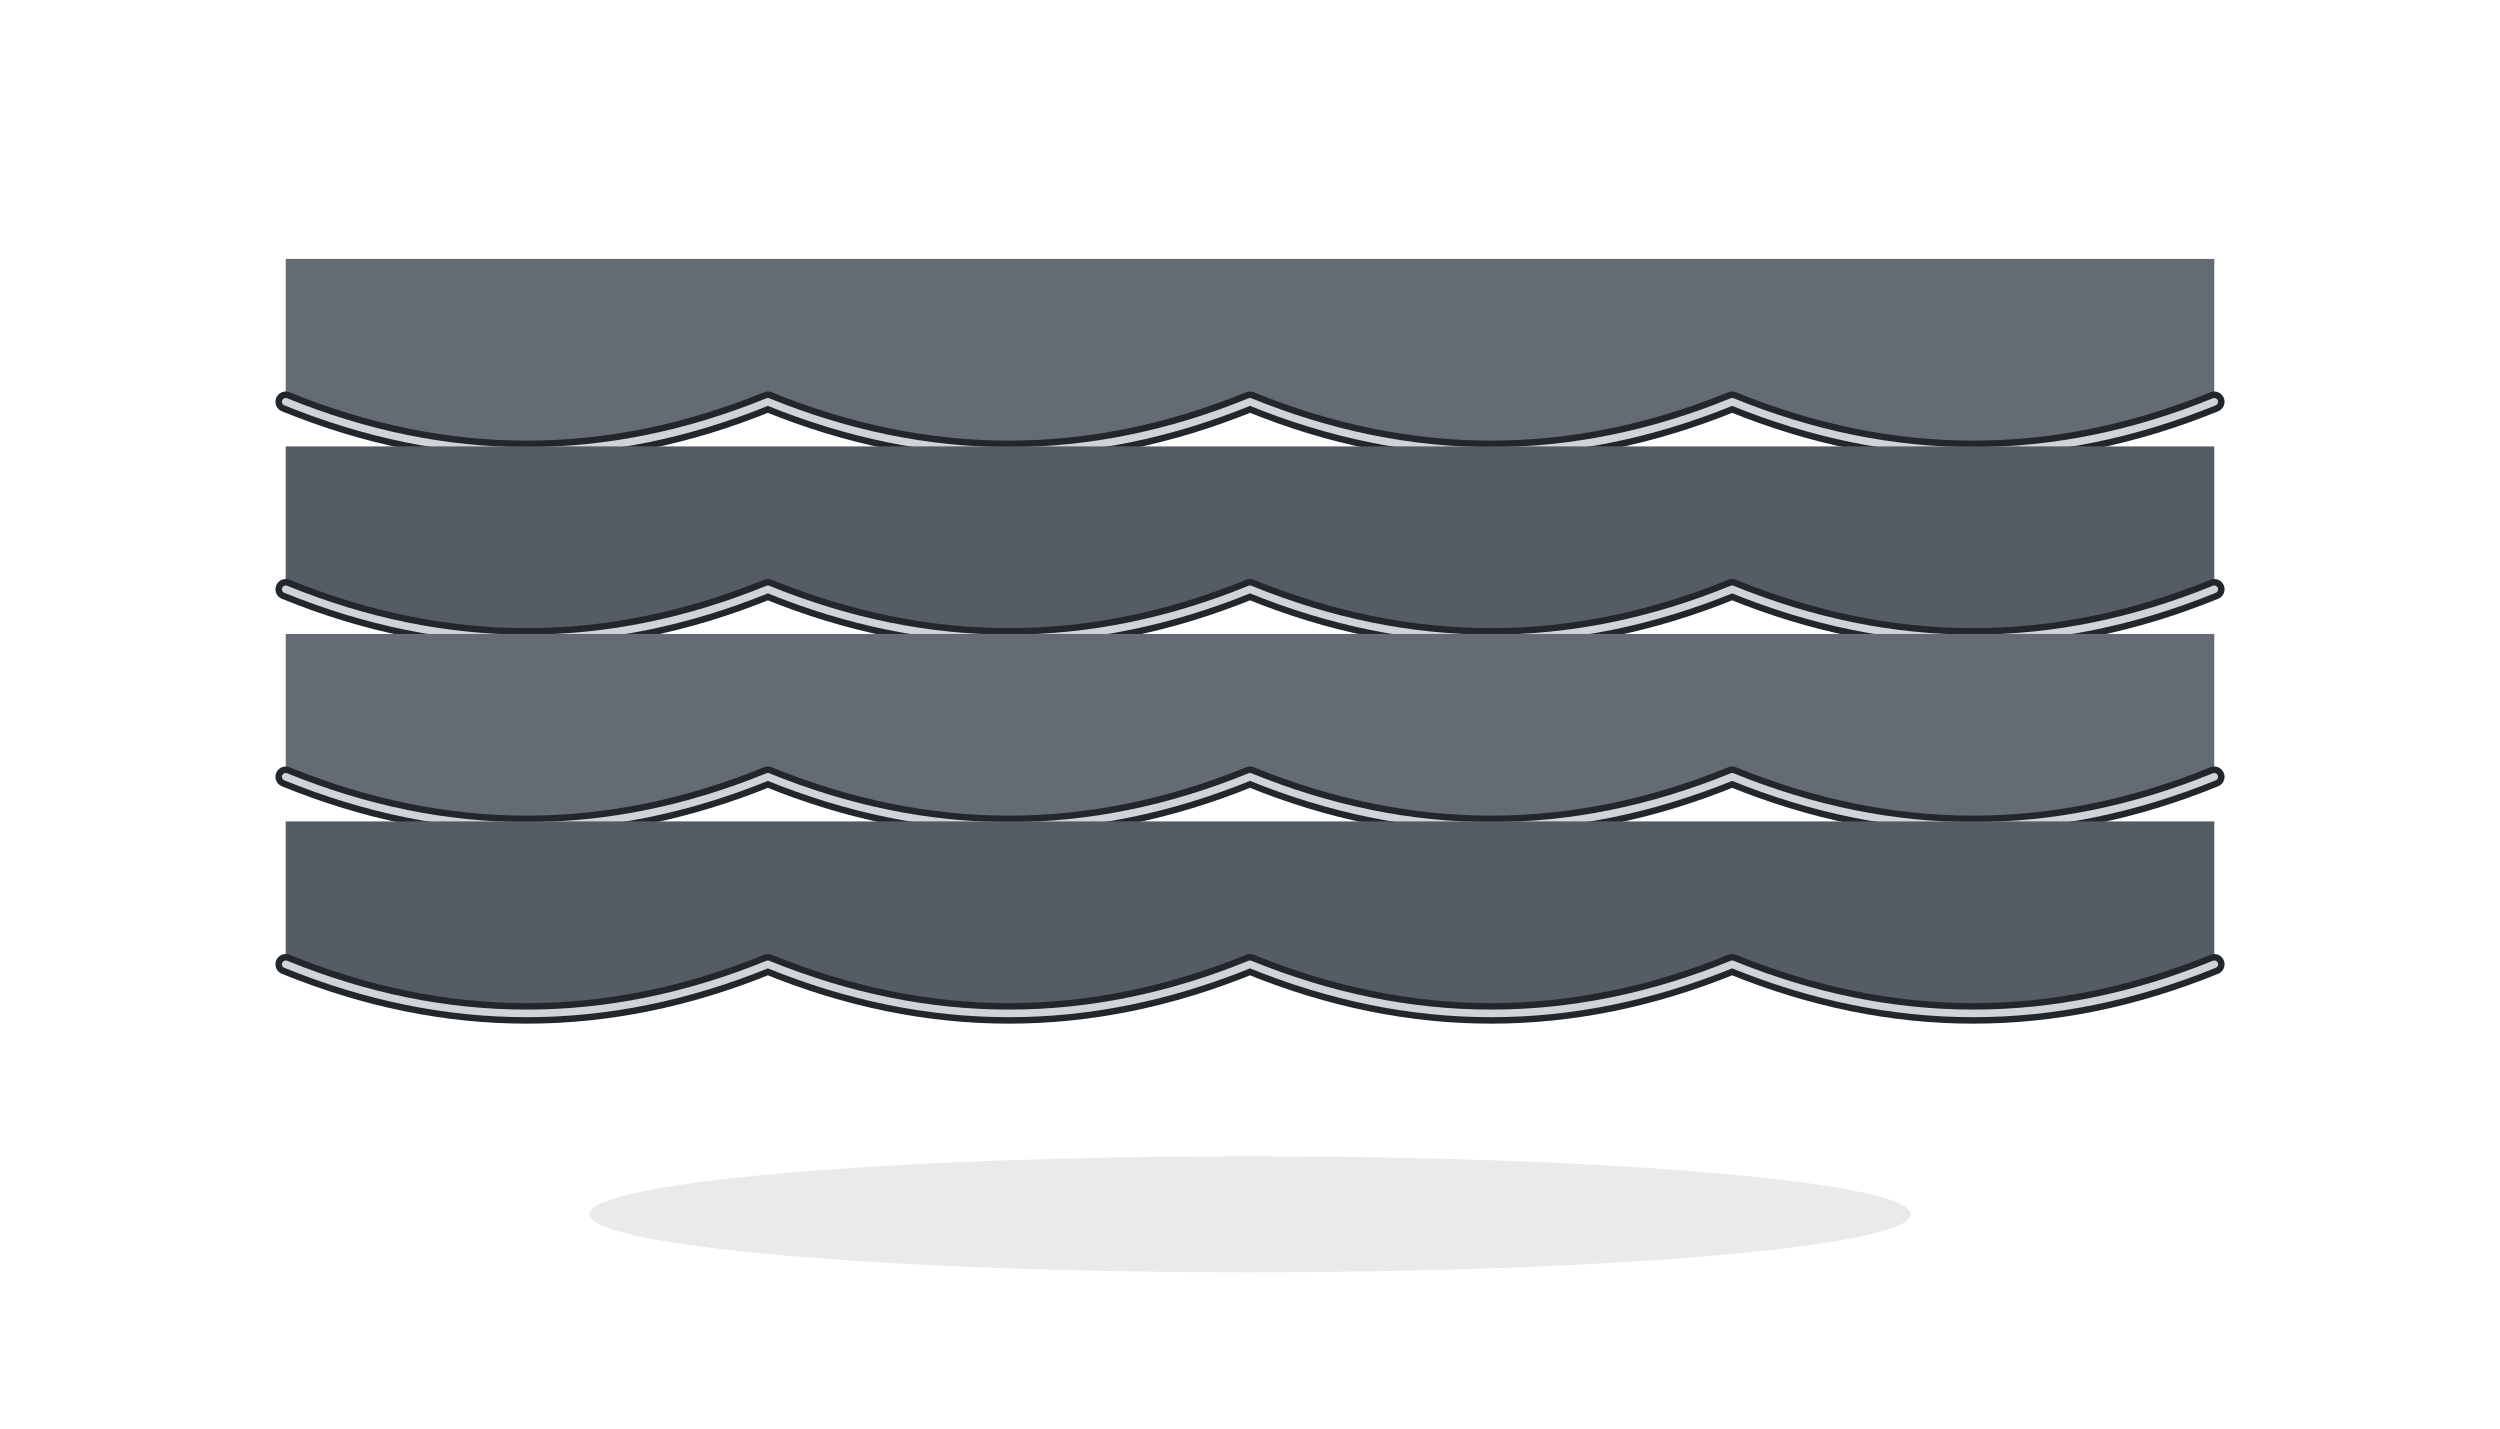
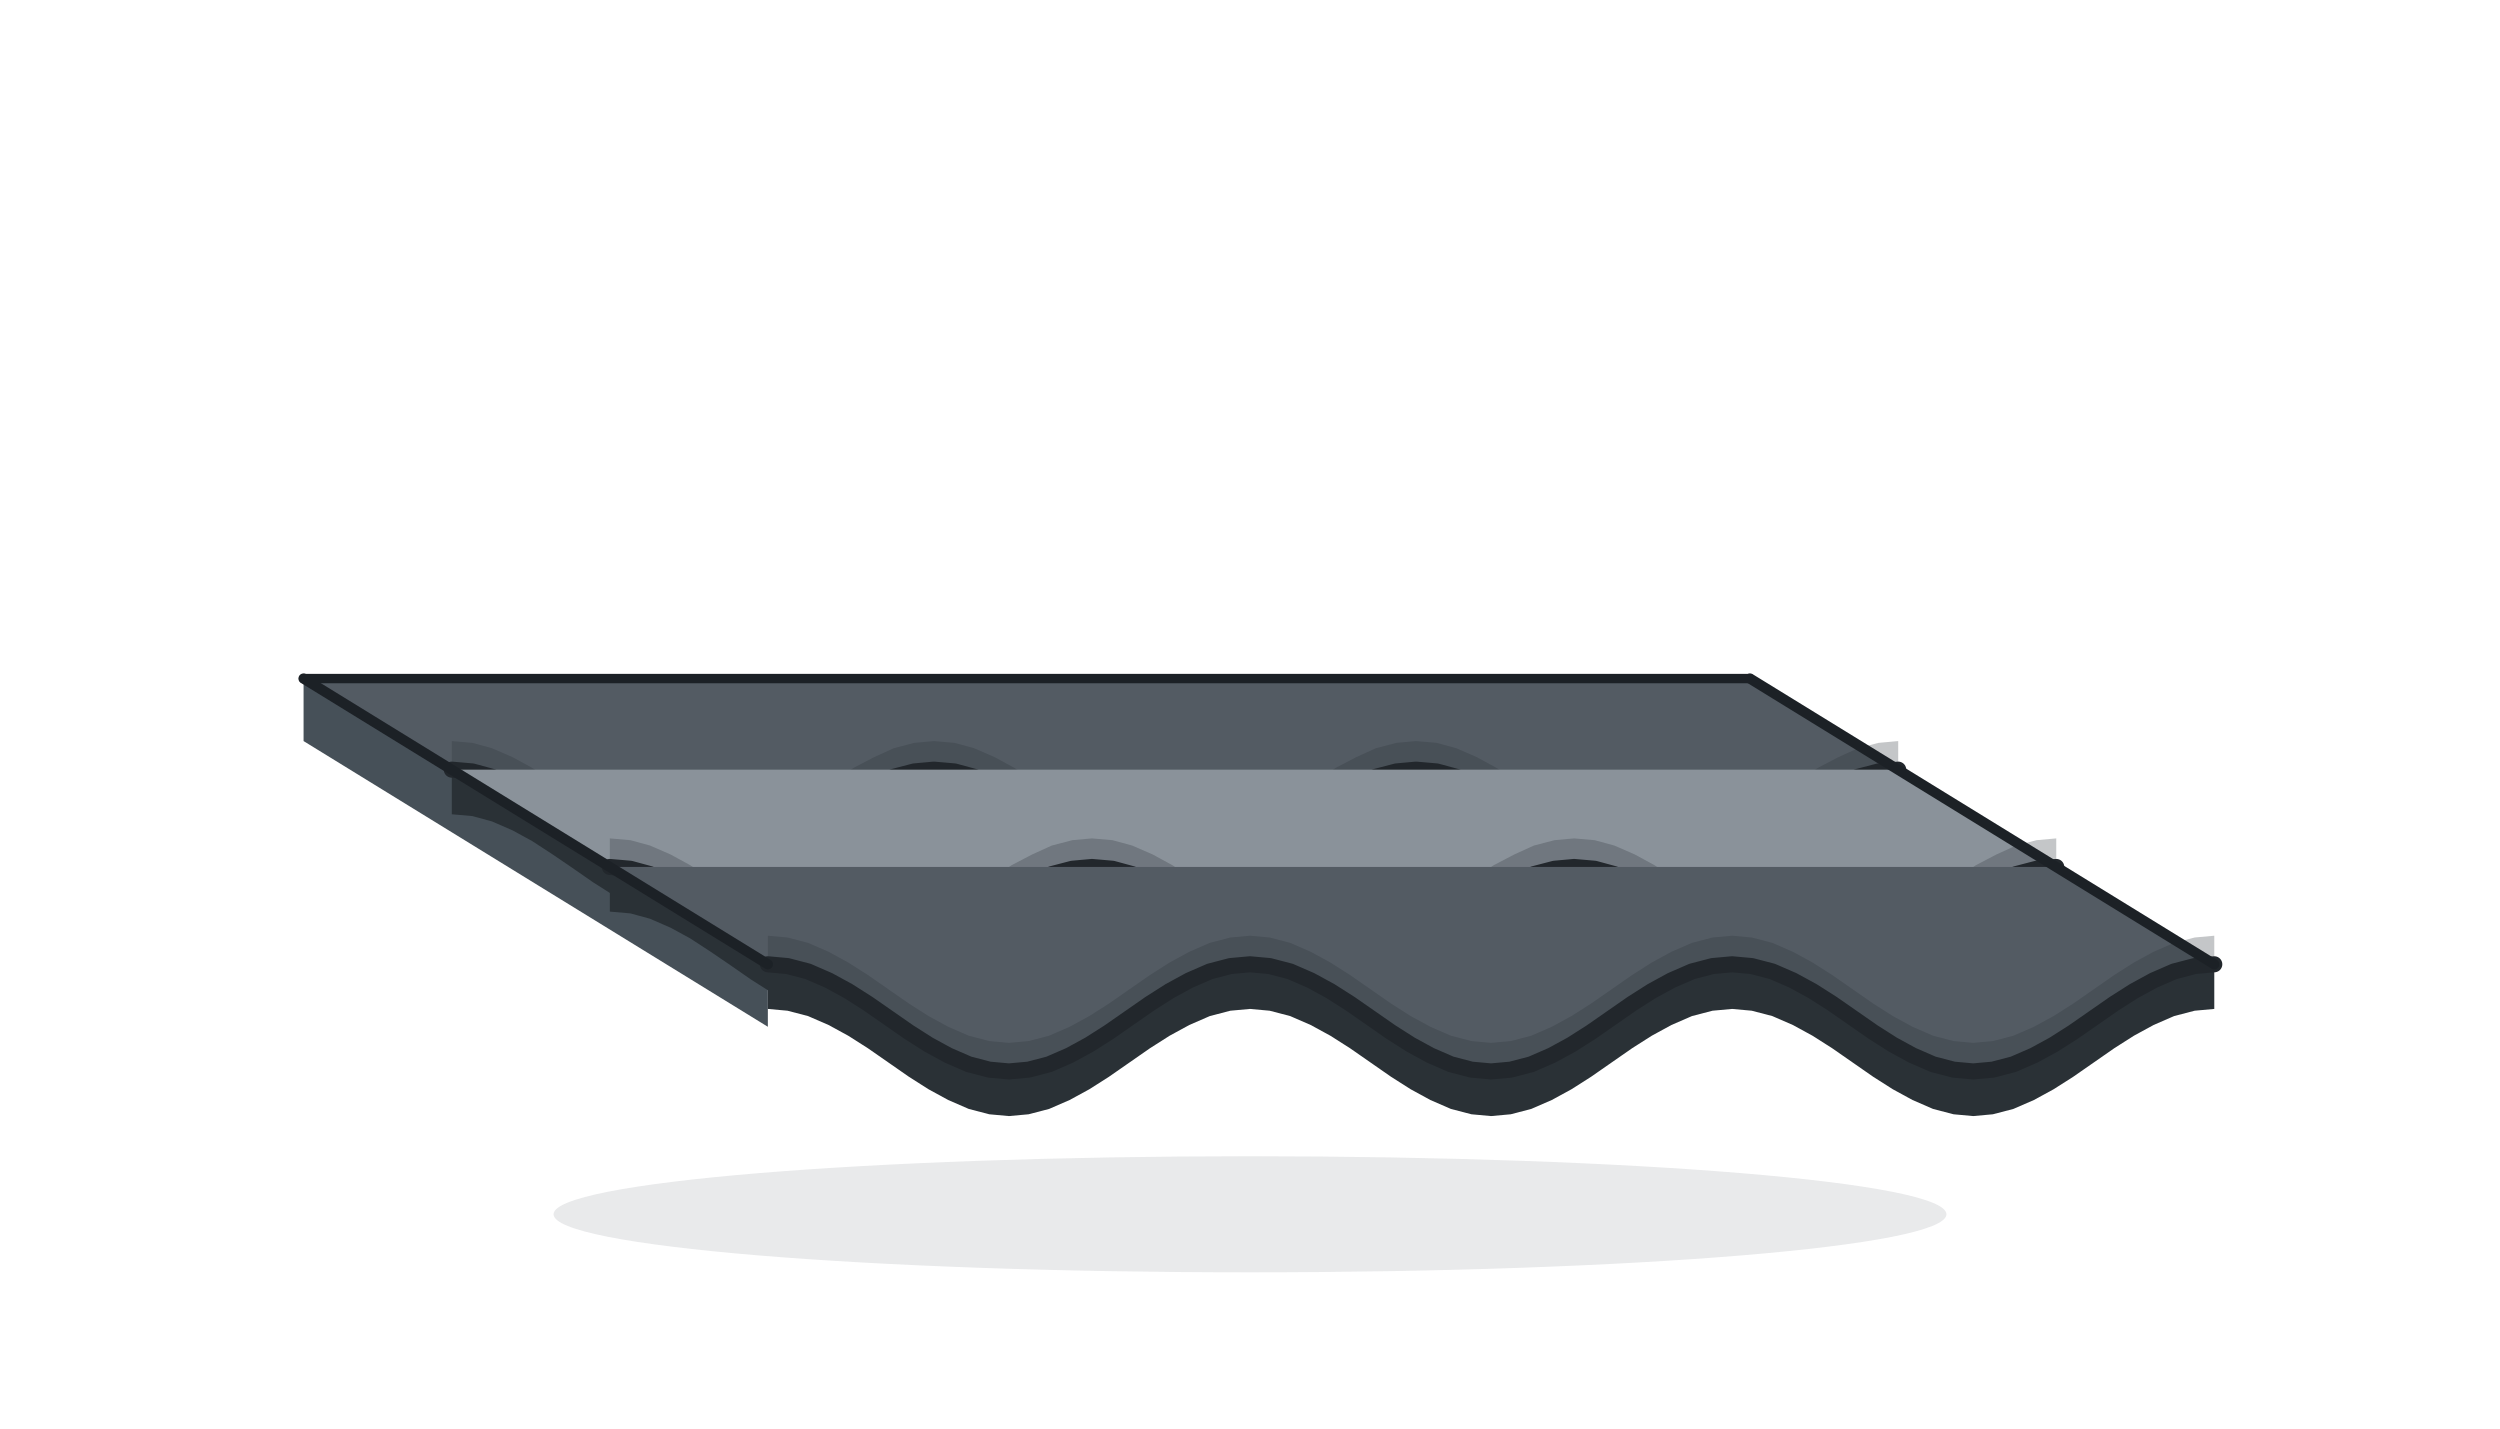
<svg xmlns="http://www.w3.org/2000/svg" viewBox="0 0 280 160">
-   <ellipse cx="140" cy="136" rx="74" ry="6.5" fill="#1b2430" opacity="0.10" />
-   <g transform="translate(0.0 1.0)">
-     <path d="M 32.0 28.0 L 248.0 28.0 L 248.0 44.0 Q 221.0 55.0 194.0 44.0 Q 167.0 55.0 140.0 44.0 Q 113.0 55.0 86.0 44.0 Q 59.0 55.0 32.0 44.0 Z" fill="#646b73" />
-     <path d="M 32.0 44.0 Q 59.0 55.0 86.0 44.0 Q 113.0 55.0 140.0 44.0 Q 167.0 55.0 194.0 44.0 Q 221.0 55.0 248.0 44.0" fill="none" stroke="#22272c" stroke-width="2.3" stroke-linejoin="round" stroke-linecap="round" />
-     <path d="M 32.0 44.0 Q 59.0 55.0 86.0 44.0 Q 113.0 55.0 140.0 44.0 Q 167.0 55.0 194.0 44.0 Q 221.0 55.0 248.0 44.0" fill="none" stroke="#d0d4d8" stroke-width="0.85" stroke-linejoin="round" stroke-linecap="round" />
-     <path d="M 32.0 49.0 L 248.0 49.0 L 248.0 65.0 Q 221.0 76.0 194.0 65.0 Q 167.0 76.0 140.0 65.0 Q 113.0 76.0 86.0 65.0 Q 59.0 76.0 32.0 65.0 Z" fill="#555c64" />
-     <path d="M 32.0 65.0 Q 59.0 76.0 86.0 65.0 Q 113.0 76.0 140.0 65.0 Q 167.0 76.0 194.0 65.0 Q 221.0 76.0 248.0 65.0" fill="none" stroke="#22272c" stroke-width="2.3" stroke-linejoin="round" stroke-linecap="round" />
-     <path d="M 32.0 65.0 Q 59.0 76.0 86.0 65.0 Q 113.0 76.0 140.0 65.0 Q 167.0 76.0 194.0 65.0 Q 221.0 76.0 248.0 65.0" fill="none" stroke="#d0d4d8" stroke-width="0.85" stroke-linejoin="round" stroke-linecap="round" />
-     <path d="M 32.0 70.0 L 248.0 70.0 L 248.0 86.0 Q 221.0 97.0 194.0 86.0 Q 167.0 97.0 140.0 86.0 Q 113.0 97.0 86.0 86.0 Q 59.0 97.0 32.0 86.0 Z" fill="#646b73" />
-     <path d="M 32.0 86.0 Q 59.0 97.0 86.0 86.0 Q 113.0 97.0 140.0 86.0 Q 167.0 97.0 194.0 86.0 Q 221.0 97.0 248.0 86.0" fill="none" stroke="#22272c" stroke-width="2.3" stroke-linejoin="round" stroke-linecap="round" />
-     <path d="M 32.0 86.0 Q 59.0 97.0 86.0 86.0 Q 113.0 97.0 140.0 86.0 Q 167.0 97.0 194.0 86.0 Q 221.0 97.0 248.0 86.0" fill="none" stroke="#d0d4d8" stroke-width="0.85" stroke-linejoin="round" stroke-linecap="round" />
-     <path d="M 32.0 91.0 L 248.0 91.0 L 248.0 107.0 Q 221.0 118.0 194.0 107.0 Q 167.0 118.0 140.0 107.0 Q 113.0 118.0 86.0 107.0 Q 59.0 118.0 32.0 107.0 Z" fill="#555c64" />
-     <path d="M 32.0 107.0 Q 59.0 118.0 86.0 107.0 Q 113.0 118.0 140.0 107.0 Q 167.0 118.0 194.0 107.0 Q 221.0 118.0 248.0 107.0" fill="none" stroke="#22272c" stroke-width="2.3" stroke-linejoin="round" stroke-linecap="round" />
-     <path d="M 32.0 107.0 Q 59.0 118.0 86.0 107.0 Q 113.0 118.0 140.0 107.0 Q 167.0 118.0 194.0 107.0 Q 221.0 118.0 248.0 107.0" fill="none" stroke="#d0d4d8" stroke-width="0.85" stroke-linejoin="round" stroke-linecap="round" />
-   </g>
+   <ellipse cx="140" cy="136" rx="78" ry="6.5" fill="#1b2430" opacity="0.10" />
+   <path d="M86.0 108.0 L34.0 76.0 L34.0 83.0 L86.0 115.0 Z" fill="#465058" />
+   <path d="M50.6 86.2 L52.9 86.4 L55.1 87.0 L57.4 88.0 L59.6 89.2 L61.9 90.7 L64.1 92.2 L66.4 93.8 L68.6 95.2 L70.9 96.5 L73.1 97.4 L75.4 98.0 L77.6 98.2 L79.9 98.0 L82.1 97.4 L84.4 96.5 L86.6 95.2 L88.9 93.8 L91.1 92.2 L93.4 90.7 L95.6 89.2 L97.9 88.0 L100.1 87.0 L102.4 86.4 L104.6 86.2 L106.9 86.4 L109.1 87.0 L111.4 88.0 L113.6 89.2 L115.9 90.7 L118.1 92.2 L120.4 93.8 L122.6 95.2 L124.9 96.5 L127.1 97.4 L129.4 98.0 L131.6 98.2 L133.9 98.0 L136.1 97.4 L138.4 96.5 L140.6 95.2 L142.9 93.8 L145.1 92.2 L147.4 90.7 L149.6 89.2 L151.9 88.0 L154.1 87.0 L156.4 86.4 L158.6 86.2 L160.9 86.4 L163.1 87.0 L165.4 88.0 L167.6 89.2 L169.9 90.7 L172.1 92.2 L174.4 93.8 L176.6 95.2 L178.9 96.5 L181.1 97.4 L183.4 98.0 L185.6 98.2 L187.9 98.0 L190.1 97.4 L192.4 96.5 L194.6 95.2 L196.9 93.8 L199.1 92.2 L201.4 90.7 L203.6 89.2 L205.9 88.0 L208.1 87.0 L210.4 86.4 L212.6 86.2 L212.6 91.2 L210.4 91.4 L208.1 92.0 L205.9 93.0 L203.6 94.2 L201.4 95.7 L199.1 97.2 L196.9 98.8 L194.6 100.2 L192.4 101.5 L190.1 102.4 L187.9 103.0 L185.6 103.2 L183.4 103.0 L181.1 102.4 L178.9 101.5 L176.6 100.2 L174.4 98.8 L172.1 97.2 L169.9 95.7 L167.6 94.2 L165.4 93.0 L163.1 92.0 L160.9 91.4 L158.6 91.2 L156.4 91.4 L154.1 92.0 L151.9 93.0 L149.6 94.2 L147.4 95.7 L145.1 97.2 L142.9 98.8 L140.6 100.2 L138.4 101.5 L136.1 102.4 L133.9 103.0 L131.6 103.2 L129.4 103.0 L127.1 102.4 L124.9 101.5 L122.6 100.2 L120.4 98.8 L118.1 97.2 L115.9 95.7 L113.6 94.2 L111.4 93.0 L109.1 92.0 L106.9 91.4 L104.6 91.2 L102.4 91.4 L100.1 92.0 L97.9 93.0 L95.6 94.2 L93.4 95.7 L91.1 97.2 L88.9 98.8 L86.6 100.2 L84.4 101.5 L82.1 102.4 L79.9 103.0 L77.6 103.2 L75.4 103.0 L73.1 102.4 L70.9 101.5 L68.6 100.2 L66.4 98.8 L64.1 97.2 L61.9 95.7 L59.6 94.2 L57.4 93.0 L55.1 92.0 L52.9 91.4 L50.6 91.2 Z" fill="#2a3136" />
+   <path d="M34.0 76.0 L36.2 76.0 L38.5 76.0 L40.8 76.0 L43.0 76.0 L45.2 76.0 L47.5 76.0 L49.8 76.0 L52.0 76.0 L54.2 76.0 L56.5 76.0 L58.8 76.0 L61.0 76.0 L63.2 76.0 L65.5 76.0 L67.8 76.0 L70.0 76.0 L72.2 76.0 L74.5 76.0 L76.8 76.0 L79.0 76.0 L81.2 76.0 L83.5 76.0 L85.8 76.0 L88.0 76.0 L90.2 76.0 L92.5 76.0 L94.8 76.0 L97.0 76.0 L99.2 76.0 L101.5 76.0 L103.8 76.0 L106.0 76.0 L108.2 76.0 L110.5 76.0 L112.8 76.0 L115.0 76.0 L117.2 76.0 L119.5 76.0 L121.8 76.0 L124.0 76.0 L126.2 76.0 L128.5 76.0 L130.8 76.0 L133.0 76.0 L135.2 76.0 L137.5 76.0 L139.8 76.0 L142.0 76.0 L144.2 76.0 L146.5 76.0 L148.8 76.0 L151.0 76.0 L153.2 76.0 L155.5 76.0 L157.8 76.0 L160.0 76.0 L162.2 76.0 L164.5 76.0 L166.8 76.0 L169.0 76.0 L171.2 76.0 L173.5 76.0 L175.8 76.0 L178.0 76.0 L180.2 76.0 L182.5 76.0 L184.8 76.0 L187.0 76.0 L189.2 76.0 L191.5 76.0 L193.8 76.0 L196.0 76.0 L212.6 86.2 L210.4 86.4 L208.1 87.0 L205.9 88.0 L203.6 89.2 L201.4 90.7 L199.1 92.2 L196.9 93.8 L194.6 95.2 L192.4 96.5 L190.1 97.4 L187.9 98.0 L185.6 98.2 L183.4 98.0 L181.1 97.4 L178.9 96.5 L176.6 95.2 L174.4 93.8 L172.1 92.2 L169.9 90.7 L167.6 89.2 L165.4 88.0 L163.1 87.0 L160.9 86.4 L158.6 86.2 L156.4 86.4 L154.1 87.0 L151.9 88.0 L149.6 89.2 L147.4 90.7 L145.1 92.2 L142.9 93.8 L140.6 95.2 L138.4 96.5 L136.1 97.4 L133.9 98.0 L131.6 98.2 L129.4 98.0 L127.1 97.4 L124.9 96.5 L122.6 95.2 L120.4 93.8 L118.1 92.2 L115.9 90.7 L113.6 89.2 L111.4 88.0 L109.1 87.0 L106.9 86.4 L104.6 86.2 L102.4 86.4 L100.1 87.0 L97.9 88.0 L95.6 89.2 L93.4 90.7 L91.1 92.2 L88.9 93.8 L86.6 95.2 L84.4 96.5 L82.1 97.4 L79.9 98.0 L77.6 98.2 L75.4 98.0 L73.1 97.4 L70.9 96.5 L68.6 95.2 L66.4 93.8 L64.1 92.2 L61.9 90.7 L59.6 89.2 L57.4 88.0 L55.1 87.0 L52.9 86.4 L50.6 86.2 Z" fill="#535b63" />
+   <path d="M50.6 86.2 L52.9 86.4 L55.1 87.0 L57.4 88.0 L59.6 89.2 L61.9 90.7 L64.1 92.2 L66.4 93.8 L68.6 95.2 L70.9 96.5 L73.1 97.4 L75.4 98.0 L77.6 98.2 L79.9 98.0 L82.1 97.4 L84.4 96.5 L86.6 95.2 L88.9 93.8 L91.1 92.2 L93.4 90.7 L95.6 89.2 L97.9 88.0 L100.1 87.0 L102.4 86.4 L104.6 86.2 L106.9 86.4 L109.1 87.0 L111.4 88.0 L113.6 89.2 L115.9 90.7 L118.1 92.2 L120.4 93.8 L122.6 95.2 L124.9 96.5 L127.1 97.4 L129.4 98.0 L131.6 98.2 L133.9 98.0 L136.1 97.4 L138.4 96.5 L140.6 95.2 L142.9 93.8 L145.1 92.2 L147.4 90.7 L149.6 89.2 L151.9 88.0 L154.1 87.0 L156.4 86.4 L158.6 86.2 L160.9 86.4 L163.1 87.0 L165.4 88.0 L167.6 89.2 L169.9 90.7 L172.1 92.2 L174.4 93.8 L176.6 95.2 L178.9 96.5 L181.1 97.4 L183.4 98.0 L185.6 98.2 L187.9 98.0 L190.1 97.4 L192.4 96.5 L194.6 95.2 L196.9 93.8 L199.1 92.2 L201.4 90.7 L203.6 89.2 L205.9 88.0 L208.1 87.0 L210.4 86.4 L212.6 86.2 L212.6 83.0 L210.4 83.2 L208.1 83.8 L205.9 84.8 L203.6 86.0 L201.4 87.5 L199.1 89.0 L196.9 90.6 L194.6 92.0 L192.4 93.3 L190.1 94.2 L187.9 94.8 L185.6 95.0 L183.4 94.8 L181.1 94.2 L178.9 93.3 L176.6 92.0 L174.4 90.6 L172.1 89.0 L169.9 87.5 L167.6 86.0 L165.4 84.8 L163.1 83.8 L160.9 83.2 L158.6 83.0 L156.4 83.2 L154.1 83.8 L151.9 84.8 L149.6 86.0 L147.4 87.5 L145.1 89.0 L142.9 90.6 L140.6 92.0 L138.4 93.3 L136.1 94.2 L133.9 94.8 L131.6 95.0 L129.4 94.8 L127.1 94.2 L124.9 93.3 L122.6 92.0 L120.4 90.6 L118.1 89.0 L115.9 87.5 L113.6 86.0 L111.4 84.8 L109.1 83.8 L106.9 83.2 L104.6 83.0 L102.4 83.2 L100.1 83.8 L97.9 84.8 L95.6 86.0 L93.4 87.5 L91.1 89.0 L88.9 90.6 L86.6 92.0 L84.4 93.3 L82.1 94.2 L79.9 94.8 L77.6 95.0 L75.4 94.8 L73.1 94.2 L70.9 93.3 L68.6 92.0 L66.4 90.6 L64.1 89.0 L61.9 87.5 L59.6 86.0 L57.4 84.8 L55.1 83.8 L52.9 83.2 L50.6 83.0 Z" fill="#2c3238" opacity="0.28" />
+   <path d="M50.6 86.2 L52.9 86.4 L55.1 87.0 L57.4 88.0 L59.6 89.2 L61.9 90.7 L64.1 92.2 L66.4 93.8 L68.6 95.2 L70.9 96.5 L73.1 97.4 L75.4 98.0 L77.6 98.2 L79.9 98.0 L82.1 97.4 L84.4 96.5 L86.6 95.2 L88.9 93.8 L91.1 92.2 L93.4 90.7 L95.6 89.2 L97.9 88.0 L100.1 87.0 L102.4 86.4 L104.6 86.2 L106.9 86.4 L109.1 87.0 L111.4 88.0 L113.6 89.2 L115.9 90.7 L118.1 92.2 L120.4 93.8 L122.6 95.2 L124.9 96.5 L127.1 97.4 L129.4 98.0 L131.6 98.2 L133.9 98.0 L136.1 97.4 L138.4 96.5 L140.6 95.2 L142.9 93.8 L145.1 92.2 L147.4 90.7 L149.6 89.2 L151.9 88.0 L154.1 87.0 L156.4 86.4 L158.6 86.2 L160.9 86.4 L163.1 87.0 L165.4 88.0 L167.6 89.2 L169.9 90.7 L172.1 92.2 L174.4 93.8 L176.6 95.2 L178.9 96.5 L181.1 97.4 L183.4 98.0 L185.6 98.2 L187.9 98.0 L190.1 97.4 L192.4 96.5 L194.6 95.2 L196.9 93.8 L199.1 92.2 L201.4 90.7 L203.6 89.2 L205.9 88.0 L208.1 87.0 L210.4 86.4 L212.6 86.2" fill="none" stroke="#22272c" stroke-width="1.8" stroke-linejoin="round" stroke-linecap="round" />
+   <path d="M68.3 97.1 L70.6 97.3 L72.8 97.9 L75.1 98.9 L77.3 100.1 L79.6 101.6 L81.8 103.1 L84.1 104.7 L86.3 106.1 L88.6 107.4 L90.8 108.3 L93.1 108.9 L95.3 109.1 L97.6 108.9 L99.8 108.3 L102.1 107.4 L104.3 106.1 L106.6 104.7 L108.8 103.1 L111.1 101.6 L113.3 100.1 L115.6 98.9 L117.8 97.9 L120.1 97.3 L122.3 97.1 L124.6 97.3 L126.8 97.9 L129.1 98.9 L131.3 100.1 L133.6 101.6 L135.8 103.1 L138.1 104.7 L140.3 106.1 L142.6 107.4 L144.8 108.3 L147.1 108.9 L149.3 109.1 L151.6 108.9 L153.8 108.3 L156.1 107.4 L158.3 106.1 L160.6 104.7 L162.8 103.1 L165.1 101.6 L167.3 100.1 L169.6 98.9 L171.8 97.9 L174.1 97.3 L176.3 97.1 L178.6 97.3 L180.8 97.9 L183.1 98.9 L185.3 100.1 L187.6 101.6 L189.8 103.1 L192.1 104.7 L194.3 106.1 L196.6 107.4 L198.8 108.3 L201.1 108.9 L203.3 109.1 L205.6 108.9 L207.8 108.3 L210.1 107.4 L212.3 106.1 L214.6 104.7 L216.8 103.1 L219.1 101.6 L221.3 100.1 L223.6 98.9 L225.8 97.9 L228.1 97.3 L230.3 97.1 L230.3 102.1 L228.1 102.3 L225.8 102.9 L223.6 103.9 L221.3 105.1 L219.1 106.6 L216.8 108.1 L214.6 109.7 L212.3 111.1 L210.1 112.4 L207.8 113.3 L205.6 113.9 L203.3 114.1 L201.1 113.9 L198.8 113.3 L196.6 112.4 L194.3 111.1 L192.1 109.7 L189.8 108.1 L187.6 106.6 L185.3 105.1 L183.1 103.9 L180.8 102.9 L178.6 102.3 L176.3 102.1 L174.1 102.3 L171.8 102.9 L169.6 103.9 L167.3 105.1 L165.1 106.6 L162.8 108.1 L160.6 109.7 L158.3 111.1 L156.1 112.4 L153.8 113.3 L151.6 113.9 L149.3 114.1 L147.1 113.9 L144.8 113.3 L142.6 112.4 L140.3 111.1 L138.1 109.7 L135.8 108.1 L133.6 106.6 L131.3 105.1 L129.1 103.9 L126.8 102.9 L124.6 102.3 L122.3 102.1 L120.1 102.3 L117.8 102.9 L115.6 103.9 L113.3 105.1 L111.1 106.6 L108.8 108.1 L106.6 109.7 L104.3 111.1 L102.1 112.4 L99.8 113.3 L97.6 113.9 L95.3 114.1 L93.1 113.9 L90.8 113.3 L88.6 112.4 L86.3 111.1 L84.1 109.7 L81.8 108.1 L79.6 106.6 L77.3 105.1 L75.1 103.9 L72.8 102.9 L70.6 102.3 L68.3 102.1 Z" fill="#2a3136" />
+   <path d="M50.6 86.2 L52.9 86.2 L55.1 86.2 L57.4 86.2 L59.6 86.2 L61.9 86.2 L64.1 86.2 L66.4 86.2 L68.6 86.2 L70.9 86.2 L73.1 86.2 L75.4 86.2 L77.6 86.2 L79.9 86.2 L82.1 86.2 L84.4 86.2 L86.6 86.2 L88.9 86.2 L91.1 86.2 L93.4 86.2 L95.6 86.2 L97.9 86.2 L100.1 86.2 L102.4 86.2 L104.6 86.2 L106.9 86.2 L109.1 86.2 L111.4 86.2 L113.6 86.2 L115.9 86.2 L118.1 86.2 L120.4 86.2 L122.6 86.2 L124.9 86.2 L127.1 86.2 L129.4 86.2 L131.6 86.2 L133.9 86.2 L136.1 86.2 L138.4 86.2 L140.6 86.2 L142.9 86.2 L145.1 86.2 L147.4 86.2 L149.6 86.2 L151.9 86.2 L154.1 86.2 L156.4 86.2 L158.6 86.2 L160.9 86.2 L163.1 86.2 L165.4 86.2 L167.6 86.2 L169.9 86.2 L172.1 86.2 L174.4 86.2 L176.6 86.2 L178.9 86.2 L181.1 86.2 L183.4 86.2 L185.6 86.2 L187.9 86.2 L190.1 86.2 L192.4 86.2 L194.6 86.2 L196.9 86.2 L199.1 86.2 L201.4 86.2 L203.6 86.2 L205.9 86.2 L208.1 86.2 L210.4 86.2 L212.6 86.2 L230.3 97.1 L228.1 97.3 L225.8 97.9 L223.6 98.9 L221.3 100.1 L219.1 101.6 L216.8 103.1 L214.6 104.7 L212.3 106.1 L210.1 107.4 L207.8 108.3 L205.6 108.9 L203.3 109.1 L201.1 108.9 L198.8 108.3 L196.6 107.4 L194.3 106.1 L192.1 104.7 L189.8 103.1 L187.6 101.6 L185.3 100.1 L183.1 98.9 L180.8 97.9 L178.6 97.3 L176.3 97.1 L174.1 97.3 L171.8 97.9 L169.6 98.9 L167.3 100.1 L165.1 101.6 L162.8 103.1 L160.6 104.7 L158.3 106.1 L156.1 107.4 L153.8 108.3 L151.6 108.9 L149.3 109.1 L147.1 108.9 L144.8 108.3 L142.6 107.4 L140.3 106.1 L138.1 104.7 L135.8 103.1 L133.6 101.6 L131.3 100.1 L129.1 98.9 L126.8 97.9 L124.6 97.3 L122.3 97.1 L120.1 97.3 L117.8 97.9 L115.6 98.9 L113.3 100.1 L111.1 101.6 L108.8 103.1 L106.6 104.7 L104.3 106.1 L102.1 107.4 L99.8 108.3 L97.6 108.9 L95.3 109.1 L93.1 108.9 L90.8 108.3 L88.6 107.4 L86.3 106.1 L84.1 104.7 L81.8 103.1 L79.6 101.6 L77.3 100.1 L75.1 98.9 L72.8 97.9 L70.6 97.3 L68.3 97.1 Z" fill="#8a929a" />
+   <path d="M68.3 97.1 L70.6 97.3 L72.8 97.9 L75.1 98.9 L77.3 100.1 L79.6 101.6 L81.8 103.1 L84.1 104.7 L86.3 106.1 L88.6 107.4 L90.8 108.3 L93.1 108.9 L95.3 109.1 L97.6 108.9 L99.8 108.3 L102.1 107.4 L104.3 106.1 L106.6 104.7 L108.8 103.1 L111.1 101.6 L113.3 100.1 L115.6 98.9 L117.8 97.9 L120.1 97.3 L122.3 97.1 L124.6 97.3 L126.8 97.9 L129.1 98.9 L131.3 100.1 L133.6 101.6 L135.8 103.1 L138.1 104.7 L140.3 106.1 L142.6 107.4 L144.8 108.3 L147.1 108.9 L149.3 109.1 L151.6 108.9 L153.8 108.3 L156.1 107.4 L158.3 106.1 L160.6 104.7 L162.8 103.1 L165.1 101.6 L167.3 100.1 L169.6 98.9 L171.8 97.9 L174.1 97.3 L176.3 97.1 L178.6 97.3 L180.8 97.9 L183.1 98.9 L185.3 100.1 L187.6 101.6 L189.8 103.1 L192.1 104.7 L194.3 106.1 L196.6 107.4 L198.8 108.3 L201.1 108.9 L203.3 109.1 L205.6 108.9 L207.8 108.3 L210.1 107.4 L212.3 106.1 L214.6 104.7 L216.8 103.1 L219.1 101.6 L221.3 100.1 L223.6 98.9 L225.8 97.9 L228.1 97.3 L230.3 97.1 L230.3 93.9 L228.1 94.1 L225.8 94.7 L223.6 95.7 L221.3 96.9 L219.1 98.4 L216.8 99.9 L214.6 101.5 L212.3 102.9 L210.1 104.2 L207.8 105.1 L205.6 105.7 L203.3 105.9 L201.1 105.7 L198.8 105.1 L196.6 104.2 L194.3 102.9 L192.1 101.5 L189.8 99.9 L187.6 98.4 L185.3 96.9 L183.1 95.7 L180.8 94.7 L178.6 94.1 L176.3 93.9 L174.1 94.1 L171.8 94.7 L169.6 95.7 L167.3 96.9 L165.1 98.4 L162.8 99.9 L160.6 101.5 L158.3 102.9 L156.1 104.2 L153.8 105.1 L151.6 105.7 L149.3 105.9 L147.1 105.7 L144.8 105.1 L142.6 104.2 L140.3 102.9 L138.1 101.5 L135.8 99.9 L133.6 98.4 L131.3 96.9 L129.1 95.7 L126.8 94.7 L124.6 94.1 L122.3 93.9 L120.1 94.1 L117.8 94.7 L115.6 95.7 L113.3 96.9 L111.1 98.4 L108.8 99.9 L106.6 101.5 L104.3 102.9 L102.1 104.2 L99.8 105.1 L97.6 105.7 L95.3 105.9 L93.1 105.7 L90.8 105.1 L88.6 104.2 L86.3 102.9 L84.1 101.5 L81.8 99.9 L79.6 98.4 L77.3 96.9 L75.1 95.7 L72.8 94.7 L70.6 94.1 L68.3 93.9 Z" fill="#2c3238" opacity="0.28" />
+   <path d="M68.3 97.1 L70.6 97.3 L72.8 97.9 L75.1 98.9 L77.3 100.1 L79.6 101.6 L81.8 103.1 L84.1 104.7 L86.3 106.1 L88.6 107.4 L90.8 108.3 L93.1 108.9 L95.3 109.1 L97.6 108.9 L99.8 108.3 L102.1 107.4 L104.3 106.1 L106.6 104.7 L108.8 103.1 L111.1 101.6 L113.3 100.1 L115.6 98.9 L117.8 97.9 L120.1 97.3 L122.3 97.1 L124.6 97.3 L126.8 97.9 L129.1 98.9 L131.3 100.1 L133.6 101.6 L135.8 103.1 L138.1 104.7 L140.3 106.1 L142.6 107.4 L144.8 108.3 L147.1 108.9 L149.3 109.1 L151.6 108.9 L153.8 108.3 L156.1 107.4 L158.3 106.1 L160.6 104.7 L162.8 103.1 L165.1 101.6 L167.3 100.1 L169.6 98.9 L171.8 97.9 L174.1 97.3 L176.3 97.1 L178.6 97.3 L180.8 97.9 L183.1 98.9 L185.3 100.1 L187.6 101.6 L189.8 103.1 L192.1 104.7 L194.3 106.1 L196.6 107.4 L198.8 108.3 L201.1 108.9 L203.3 109.1 L205.6 108.9 L207.8 108.3 L210.1 107.4 L212.3 106.1 L214.6 104.7 L216.8 103.1 L219.1 101.6 L221.3 100.1 L223.6 98.9 L225.8 97.9 L228.1 97.3 L230.3 97.1" fill="none" stroke="#22272c" stroke-width="1.8" stroke-linejoin="round" stroke-linecap="round" />
+   <path d="M86.0 108.0 L88.2 108.2 L90.5 108.8 L92.8 109.8 L95.0 111.0 L97.2 112.4 L99.5 114.0 L101.8 115.6 L104.0 117.0 L106.2 118.2 L108.5 119.2 L110.8 119.8 L113.0 120.0 L115.2 119.8 L117.5 119.2 L119.8 118.2 L122.0 117.0 L124.2 115.6 L126.5 114.0 L128.8 112.4 L131.0 111.0 L133.2 109.8 L135.5 108.8 L137.8 108.2 L140.0 108.0 L142.2 108.2 L144.5 108.8 L146.8 109.8 L149.0 111.0 L151.2 112.4 L153.5 114.0 L155.8 115.6 L158.0 117.0 L160.2 118.2 L162.5 119.2 L164.8 119.8 L167.0 120.0 L169.2 119.8 L171.5 119.2 L173.8 118.2 L176.0 117.0 L178.2 115.6 L180.5 114.0 L182.8 112.4 L185.0 111.0 L187.2 109.8 L189.5 108.8 L191.8 108.2 L194.0 108.0 L196.2 108.2 L198.5 108.8 L200.8 109.8 L203.0 111.0 L205.2 112.4 L207.5 114.0 L209.8 115.6 L212.0 117.0 L214.2 118.2 L216.5 119.2 L218.8 119.8 L221.0 120.0 L223.2 119.8 L225.5 119.2 L227.8 118.2 L230.0 117.0 L232.2 115.6 L234.5 114.0 L236.8 112.4 L239.0 111.0 L241.2 109.8 L243.5 108.8 L245.8 108.2 L248.0 108.0 L248.0 113.0 L245.8 113.2 L243.5 113.8 L241.2 114.8 L239.0 116.0 L236.8 117.4 L234.5 119.0 L232.2 120.6 L230.0 122.0 L227.8 123.2 L225.5 124.2 L223.2 124.8 L221.0 125.0 L218.8 124.8 L216.5 124.2 L214.2 123.2 L212.0 122.0 L209.8 120.6 L207.5 119.0 L205.2 117.4 L203.0 116.0 L200.8 114.8 L198.5 113.8 L196.2 113.2 L194.0 113.0 L191.8 113.2 L189.5 113.8 L187.2 114.8 L185.0 116.0 L182.8 117.4 L180.5 119.0 L178.2 120.6 L176.0 122.0 L173.8 123.2 L171.5 124.2 L169.2 124.8 L167.0 125.0 L164.8 124.8 L162.5 124.2 L160.2 123.2 L158.0 122.0 L155.8 120.6 L153.5 119.0 L151.2 117.4 L149.0 116.0 L146.8 114.8 L144.5 113.8 L142.2 113.2 L140.0 113.0 L137.8 113.2 L135.5 113.8 L133.2 114.8 L131.0 116.0 L128.8 117.4 L126.5 119.0 L124.2 120.6 L122.0 122.0 L119.8 123.2 L117.5 124.2 L115.2 124.8 L113.0 125.0 L110.8 124.8 L108.5 124.2 L106.2 123.2 L104.0 122.0 L101.8 120.6 L99.5 119.0 L97.2 117.4 L95.0 116.0 L92.8 114.8 L90.5 113.8 L88.2 113.2 L86.0 113.0 Z" fill="#2a3136" />
+   <path d="M68.3 97.1 L70.6 97.1 L72.8 97.1 L75.1 97.1 L77.3 97.1 L79.6 97.1 L81.8 97.1 L84.1 97.1 L86.3 97.1 L88.6 97.1 L90.8 97.1 L93.1 97.1 L95.3 97.1 L97.6 97.1 L99.8 97.1 L102.1 97.1 L104.3 97.1 L106.6 97.1 L108.8 97.1 L111.1 97.1 L113.3 97.1 L115.6 97.1 L117.8 97.1 L120.1 97.1 L122.3 97.1 L124.6 97.1 L126.8 97.1 L129.1 97.1 L131.3 97.1 L133.6 97.1 L135.8 97.1 L138.1 97.1 L140.3 97.1 L142.6 97.1 L144.8 97.1 L147.1 97.1 L149.3 97.1 L151.6 97.1 L153.8 97.1 L156.1 97.1 L158.3 97.1 L160.6 97.1 L162.8 97.1 L165.1 97.1 L167.3 97.1 L169.6 97.1 L171.8 97.1 L174.1 97.1 L176.3 97.1 L178.6 97.1 L180.8 97.1 L183.1 97.1 L185.3 97.1 L187.6 97.1 L189.8 97.1 L192.1 97.1 L194.3 97.1 L196.6 97.1 L198.8 97.1 L201.1 97.1 L203.3 97.1 L205.6 97.1 L207.8 97.1 L210.1 97.1 L212.3 97.1 L214.6 97.1 L216.8 97.1 L219.1 97.1 L221.3 97.1 L223.6 97.1 L225.8 97.1 L228.1 97.1 L230.3 97.1 L248.0 108.0 L245.8 108.2 L243.5 108.8 L241.2 109.8 L239.0 111.0 L236.8 112.4 L234.5 114.0 L232.2 115.6 L230.0 117.0 L227.8 118.2 L225.5 119.2 L223.2 119.8 L221.0 120.0 L218.8 119.8 L216.5 119.2 L214.2 118.2 L212.0 117.0 L209.8 115.6 L207.5 114.0 L205.2 112.4 L203.0 111.0 L200.8 109.8 L198.5 108.8 L196.2 108.2 L194.0 108.0 L191.8 108.2 L189.5 108.8 L187.2 109.8 L185.0 111.0 L182.8 112.4 L180.5 114.0 L178.2 115.6 L176.0 117.0 L173.8 118.2 L171.5 119.2 L169.2 119.8 L167.0 120.0 L164.8 119.8 L162.5 119.2 L160.2 118.2 L158.0 117.0 L155.8 115.6 L153.5 114.0 L151.2 112.4 L149.0 111.0 L146.8 109.8 L144.5 108.8 L142.2 108.2 L140.0 108.0 L137.8 108.2 L135.5 108.8 L133.2 109.8 L131.0 111.0 L128.8 112.4 L126.5 114.0 L124.2 115.6 L122.0 117.0 L119.8 118.2 L117.5 119.2 L115.2 119.8 L113.0 120.0 L110.8 119.8 L108.5 119.2 L106.2 118.2 L104.0 117.0 L101.8 115.6 L99.5 114.0 L97.2 112.4 L95.0 111.0 L92.8 109.8 L90.5 108.8 L88.2 108.2 L86.0 108.0 Z" fill="#535b63" />
+   <path d="M86.0 108.0 L88.2 108.2 L90.5 108.8 L92.8 109.8 L95.0 111.0 L97.2 112.4 L99.5 114.0 L101.8 115.6 L104.0 117.0 L106.2 118.2 L108.5 119.2 L110.8 119.8 L113.0 120.0 L115.2 119.8 L117.5 119.2 L119.8 118.2 L122.0 117.0 L124.2 115.6 L126.5 114.0 L128.8 112.4 L131.0 111.0 L133.2 109.8 L135.5 108.8 L137.8 108.2 L140.0 108.0 L142.2 108.2 L144.5 108.8 L146.8 109.8 L149.0 111.0 L151.2 112.4 L153.5 114.0 L155.8 115.6 L158.0 117.0 L160.2 118.2 L162.5 119.2 L164.8 119.8 L167.0 120.0 L169.2 119.8 L171.5 119.2 L173.8 118.2 L176.0 117.0 L178.2 115.6 L180.5 114.0 L182.8 112.4 L185.0 111.0 L187.2 109.8 L189.5 108.8 L191.8 108.2 L194.0 108.0 L196.2 108.2 L198.5 108.8 L200.8 109.8 L203.0 111.0 L205.2 112.4 L207.5 114.0 L209.8 115.6 L212.0 117.0 L214.2 118.2 L216.5 119.2 L218.8 119.8 L221.0 120.0 L223.2 119.8 L225.5 119.2 L227.8 118.2 L230.0 117.0 L232.2 115.6 L234.5 114.0 L236.8 112.4 L239.0 111.0 L241.2 109.8 L243.5 108.8 L245.8 108.2 L248.0 108.0 L248.0 104.8 L245.8 105.0 L243.5 105.6 L241.2 106.6 L239.0 107.8 L236.8 109.2 L234.5 110.8 L232.2 112.4 L230.0 113.8 L227.8 115.0 L225.5 116.0 L223.2 116.6 L221.0 116.8 L218.8 116.6 L216.5 116.0 L214.2 115.0 L212.0 113.8 L209.8 112.4 L207.5 110.8 L205.2 109.2 L203.0 107.8 L200.8 106.6 L198.5 105.6 L196.2 105.0 L194.0 104.8 L191.8 105.0 L189.5 105.6 L187.2 106.6 L185.0 107.8 L182.8 109.2 L180.5 110.8 L178.2 112.4 L176.0 113.8 L173.8 115.0 L171.5 116.0 L169.2 116.6 L167.0 116.8 L164.8 116.6 L162.5 116.0 L160.2 115.0 L158.0 113.8 L155.8 112.4 L153.5 110.8 L151.2 109.2 L149.0 107.8 L146.8 106.6 L144.5 105.6 L142.2 105.0 L140.0 104.8 L137.8 105.0 L135.5 105.6 L133.2 106.6 L131.0 107.8 L128.8 109.2 L126.5 110.8 L124.2 112.4 L122.0 113.8 L119.8 115.0 L117.5 116.0 L115.2 116.6 L113.0 116.8 L110.8 116.6 L108.5 116.0 L106.2 115.0 L104.0 113.8 L101.8 112.4 L99.5 110.8 L97.2 109.2 L95.0 107.8 L92.8 106.6 L90.5 105.6 L88.2 105.0 L86.0 104.8 Z" fill="#2c3238" opacity="0.28" />
+   <path d="M86.0 108.0 L88.2 108.2 L90.5 108.8 L92.8 109.8 L95.0 111.0 L97.2 112.4 L99.5 114.0 L101.8 115.6 L104.0 117.0 L106.2 118.2 L108.5 119.2 L110.8 119.8 L113.0 120.0 L115.2 119.8 L117.5 119.2 L119.8 118.2 L122.0 117.0 L124.2 115.6 L126.5 114.0 L128.8 112.4 L131.0 111.0 L133.2 109.8 L135.5 108.8 L137.8 108.2 L140.0 108.0 L142.2 108.2 L144.5 108.8 L146.8 109.8 L149.0 111.0 L151.2 112.4 L153.5 114.0 L155.8 115.6 L158.0 117.0 L160.2 118.2 L162.5 119.2 L164.8 119.8 L167.0 120.0 L169.2 119.8 L171.5 119.2 L173.8 118.2 L176.0 117.0 L178.2 115.6 L180.5 114.0 L182.8 112.4 L185.0 111.0 L187.2 109.8 L189.5 108.8 L191.8 108.2 L194.0 108.0 L196.2 108.2 L198.5 108.8 L200.8 109.8 L203.0 111.0 L205.2 112.4 L207.5 114.0 L209.8 115.6 L212.0 117.0 L214.2 118.2 L216.5 119.2 L218.8 119.8 L221.0 120.0 L223.2 119.8 L225.5 119.2 L227.8 118.2 L230.0 117.0 L232.2 115.6 L234.5 114.0 L236.8 112.4 L239.0 111.0 L241.2 109.8 L243.5 108.8 L245.8 108.2 L248.0 108.0" fill="none" stroke="#22272c" stroke-width="1.8" stroke-linejoin="round" stroke-linecap="round" />
+   <path d="M34.0 76.0 L86.0 108.0" fill="none" stroke="#1c2126" stroke-width="1.15" stroke-linejoin="round" stroke-linecap="round" />
+   <path d="M196.0 76.0 L248.0 108.0" fill="none" stroke="#1c2126" stroke-width="1.15" stroke-linejoin="round" stroke-linecap="round" />
+   <path d="M34.0 76.0 L196.0 76.0" fill="none" stroke="#1c2126" stroke-width="1.05" stroke-linejoin="round" stroke-linecap="round" />
</svg>
